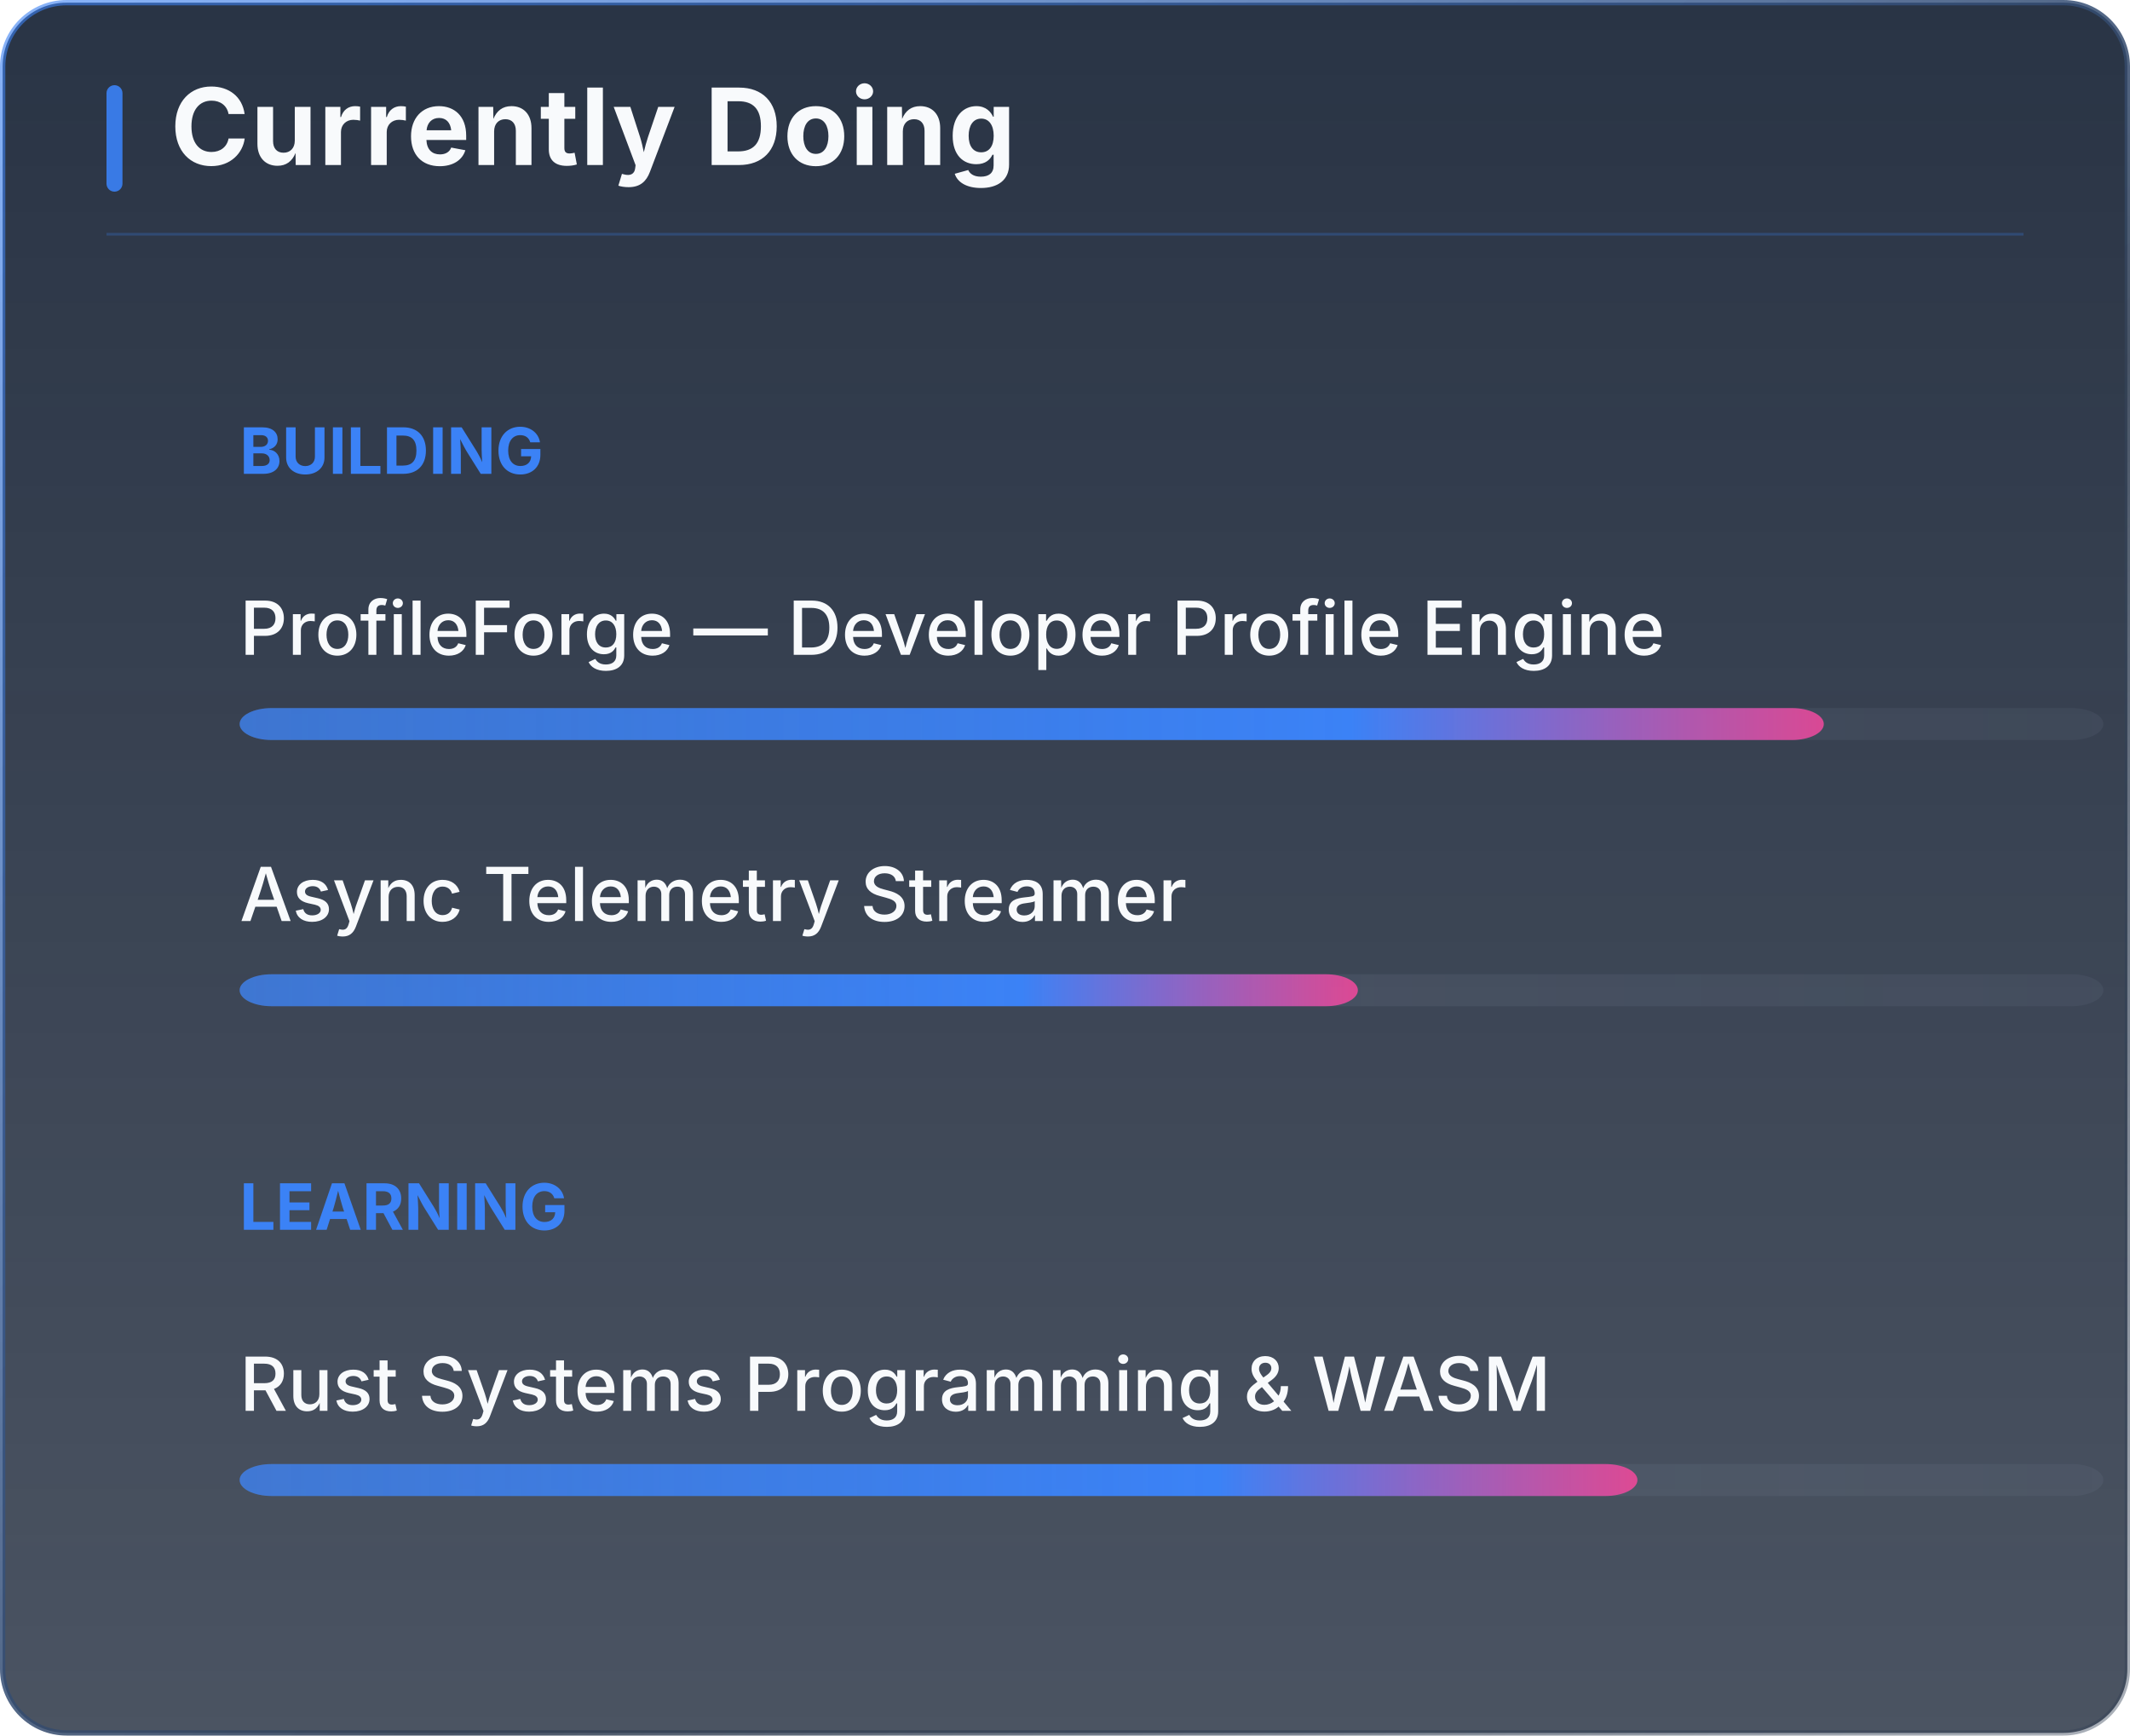
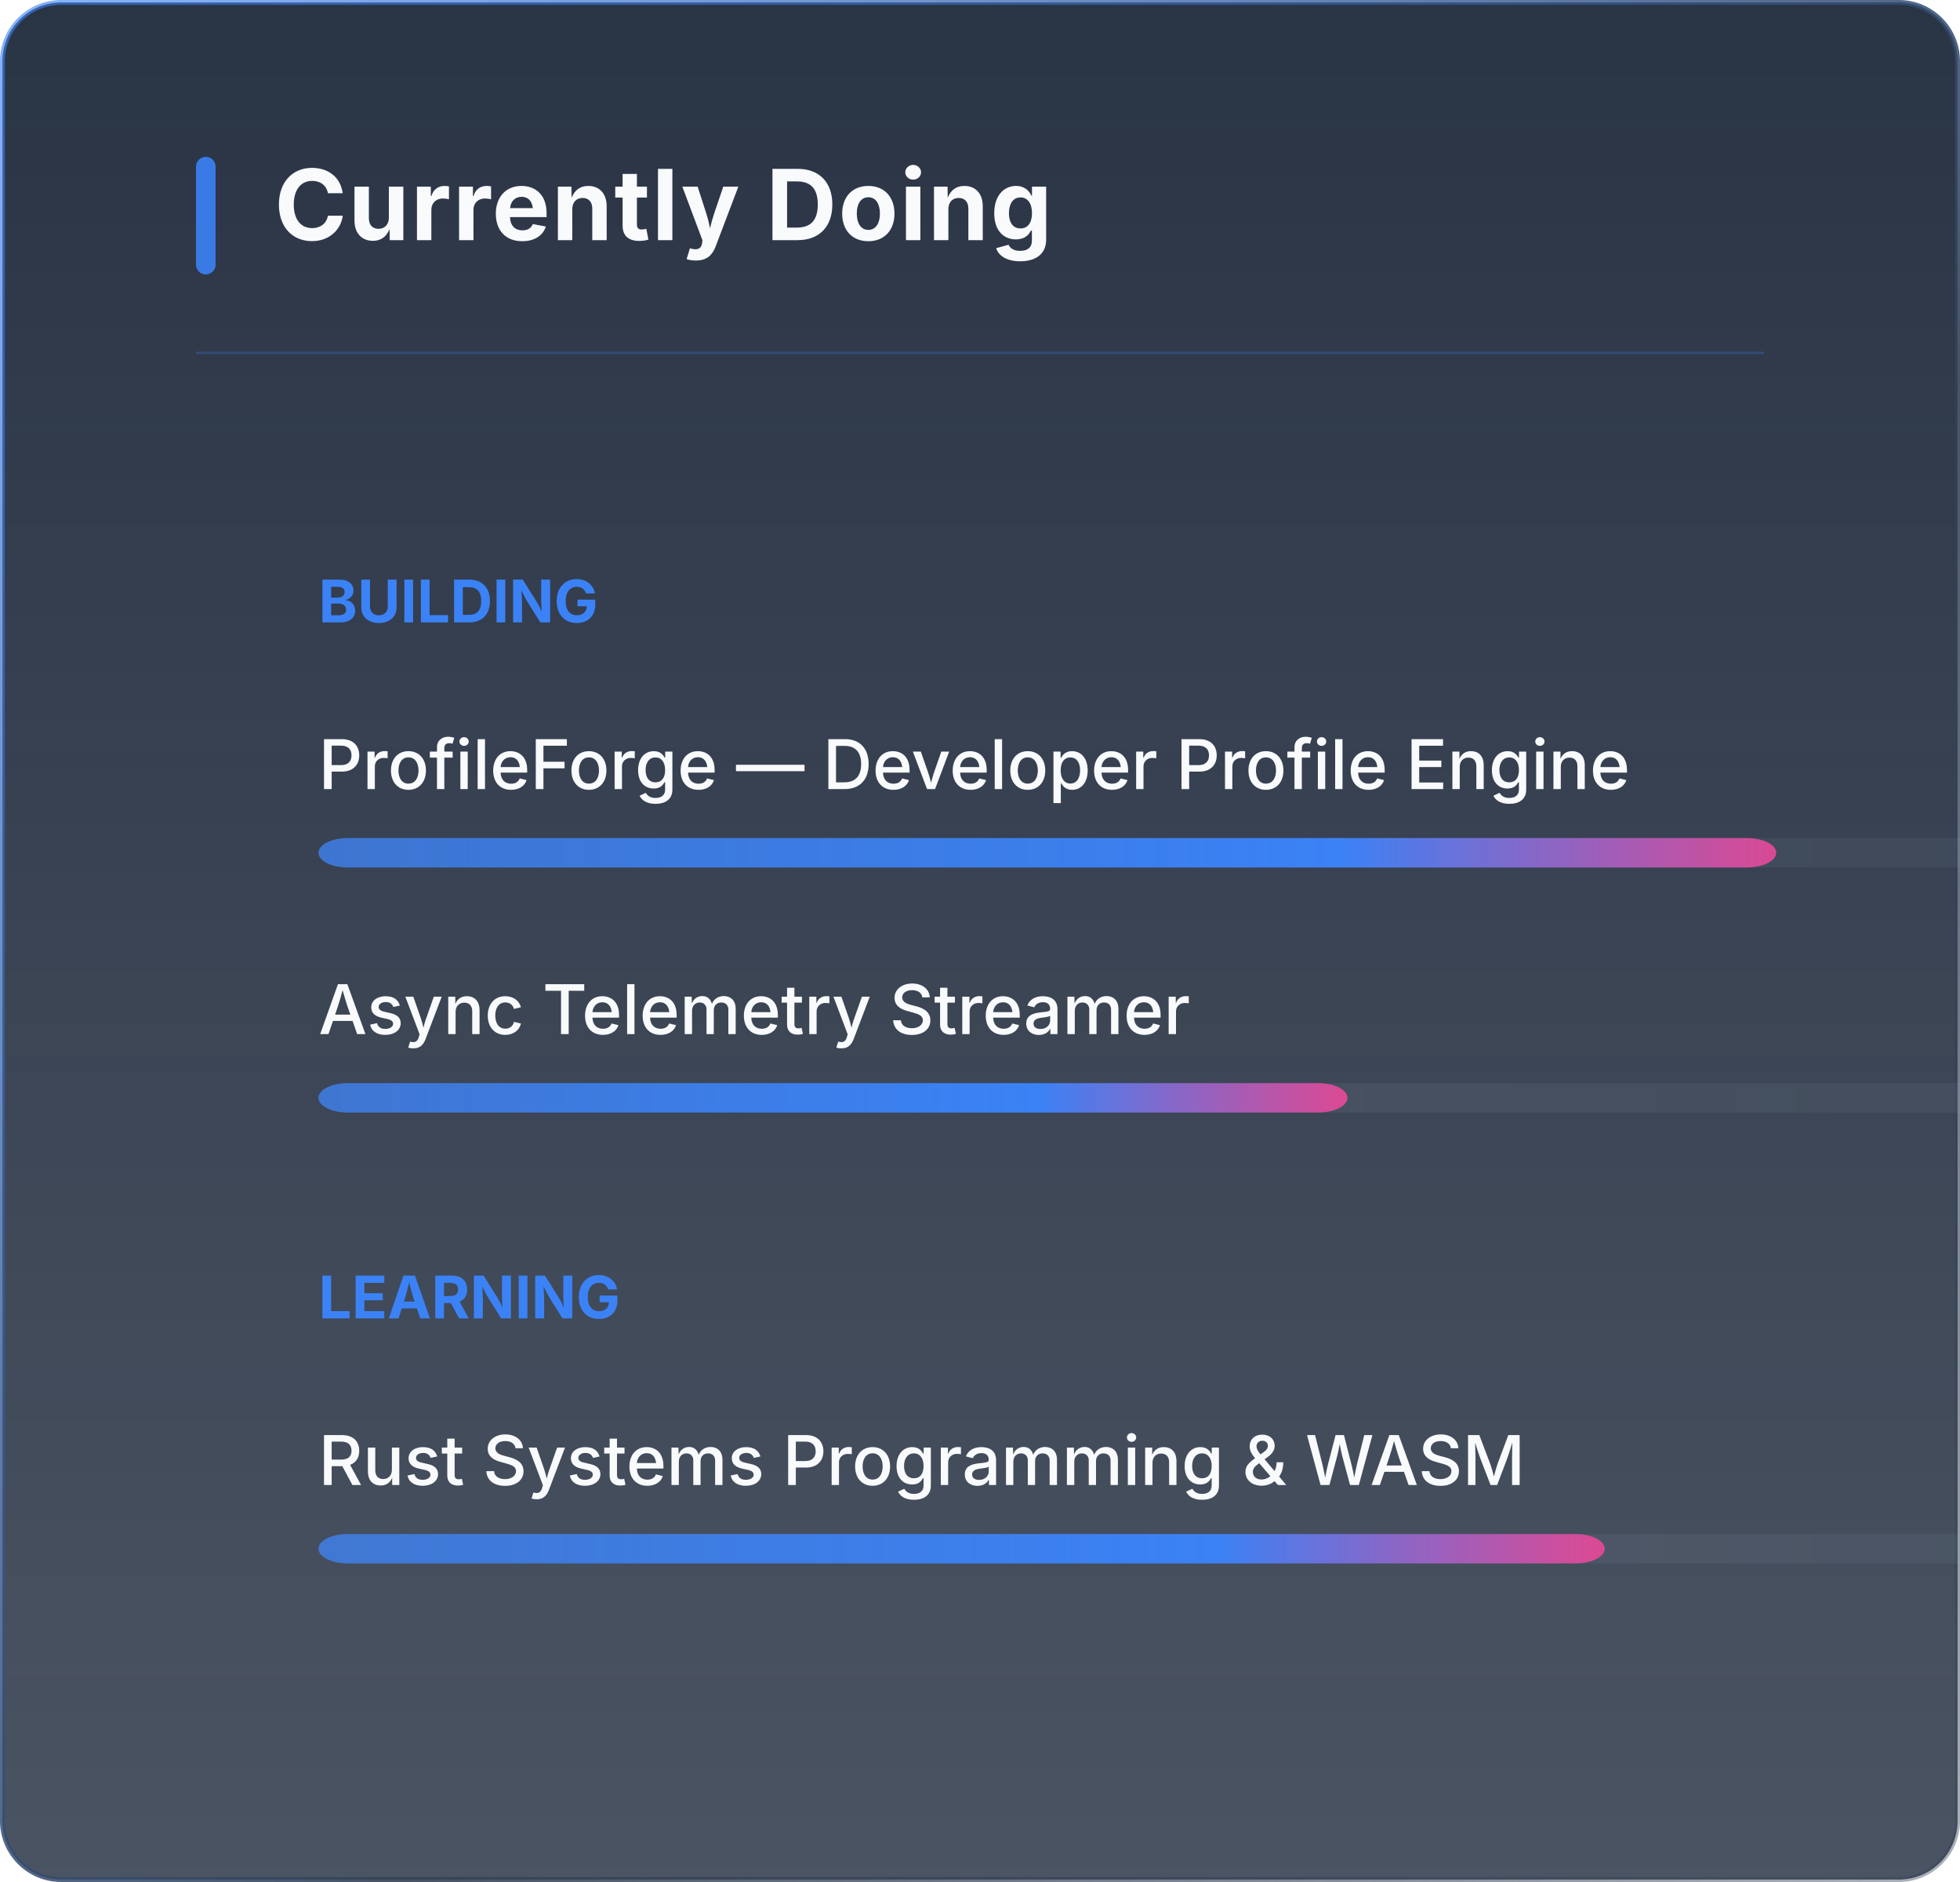
- <svg xmlns="http://www.w3.org/2000/svg" width="400" height="326" viewBox="0 0 400 326" role="img">
+ <svg xmlns="http://www.w3.org/2000/svg" width="400" height="384" viewBox="0 0 400 384" role="img">
  <defs>
    <linearGradient id="pf-progress-grad" x1="0%" y1="0%" x2="100%" y2="0%">
      <stop offset="0%" stop-color="#3B82F6" stop-opacity="0.75" />
      <stop offset="70%" stop-color="#3B82F6" />
      <stop offset="100%" stop-color="#EC4899" stop-opacity="0.9" />
    </linearGradient>
    <linearGradient id="pf-card-border" x1="0%" y1="0%" x2="100%" y2="100%">
      <stop offset="0%" stop-color="#3B82F6" stop-opacity="0.6" />
      <stop offset="60%" stop-color="#334155" stop-opacity="0.9" />
      <stop offset="100%" stop-color="#334155" stop-opacity="0.4" />
    </linearGradient>
    <linearGradient id="pf-card-bg" x1="0%" y1="0%" x2="0%" y2="100%">
      <stop offset="0%" stop-color="#1E293B" stop-opacity="0.95" />
      <stop offset="100%" stop-color="#1E293B" stop-opacity="0.8" />
    </linearGradient>
    <linearGradient id="pf-card-gradient" x1="0%" y1="0%" x2="100%" y2="0%">
      <stop offset="0%" stop-color="#3b0918" />
      <stop offset="50%" stop-color="#1e1333" />
      <stop offset="100%" stop-color="#091629" />
    </linearGradient>
    <linearGradient id="pf-track-bg" x1="0%" y1="0%" x2="100%" y2="0%">
      <stop offset="0%" stop-color="#94A3B8" stop-opacity="0.15" />
      <stop offset="100%" stop-color="#94A3B8" stop-opacity="0.08" />
    </linearGradient>
    <linearGradient id="pf-badge-0" x1="0%" y1="0%" x2="100%" y2="100%">
      <stop offset="0%" stop-color="#3B82F6" stop-opacity="0.25" />
      <stop offset="100%" stop-color="#3B82F6" stop-opacity="0.1" />
    </linearGradient>
    <linearGradient id="pf-badge-1" x1="0%" y1="0%" x2="100%" y2="100%">
      <stop offset="0%" stop-color="#10B981" stop-opacity="0.25" />
      <stop offset="100%" stop-color="#10B981" stop-opacity="0.1" />
    </linearGradient>
    <linearGradient id="pf-badge-2" x1="0%" y1="0%" x2="100%" y2="100%">
      <stop offset="0%" stop-color="#8B5CF6" stop-opacity="0.25" />
      <stop offset="100%" stop-color="#8B5CF6" stop-opacity="0.1" />
    </linearGradient>
    <linearGradient id="pf-badge-3" x1="0%" y1="0%" x2="100%" y2="100%">
      <stop offset="0%" stop-color="#F59E0B" stop-opacity="0.25" />
      <stop offset="100%" stop-color="#F59E0B" stop-opacity="0.1" />
    </linearGradient>
    <linearGradient id="pf-badge-4" x1="0%" y1="0%" x2="100%" y2="100%">
      <stop offset="0%" stop-color="#EF4444" stop-opacity="0.25" />
      <stop offset="100%" stop-color="#EF4444" stop-opacity="0.1" />
    </linearGradient>
    <linearGradient id="pf-badge-5" x1="0%" y1="0%" x2="100%" y2="100%">
      <stop offset="0%" stop-color="#06B6D4" stop-opacity="0.25" />
      <stop offset="100%" stop-color="#06B6D4" stop-opacity="0.1" />
    </linearGradient>
    <linearGradient id="pf-badge-6" x1="0%" y1="0%" x2="100%" y2="100%">
      <stop offset="0%" stop-color="#EC4899" stop-opacity="0.25" />
      <stop offset="100%" stop-color="#EC4899" stop-opacity="0.1" />
    </linearGradient>
    <linearGradient id="pf-badge-7" x1="0%" y1="0%" x2="100%" y2="100%">
      <stop offset="0%" stop-color="#84CC16" stop-opacity="0.25" />
      <stop offset="100%" stop-color="#84CC16" stop-opacity="0.1" />
    </linearGradient>
  </defs>
-   <svg x="0" y="0" width="400" height="326" viewBox="0 0 400 326" fill="none" role="group">
-     <rect x="0.5" y="0.5" width="399" height="325" fill="url(#pf-card-bg)" stroke="url(#pf-card-border)" stroke-width="1" rx="12" />
-     <rect x="20" y="16" width="3" height="20" rx="1.5" fill="#3B82F6" opacity="0.9" />
-     <text x="32" y="31" font-family="Inter, sans-serif" font-size="20" font-weight="700" fill="#F8FAFC" letter-spacing="0.3">Currently Doing</text>
-     <line x1="20" y1="44" x2="380" y2="44" stroke="#3B82F6" stroke-width="0.5" stroke-opacity="0.25" />
-     <text x="45" y="89" font-family="Inter, sans-serif" font-size="12" font-weight="700" fill="#3B82F6">BUILDING</text>
-     <text x="45" y="123" font-family="Inter, sans-serif" font-size="14" font-weight="500" fill="#F8FAFC">ProfileForge — Developer Profile Engine</text>
+   <svg x="0" y="0" width="400" height="384" viewBox="0 0 400 384" fill="none" role="group">
+     <rect x="0.5" y="0.5" width="399" height="383" fill="url(#pf-card-bg)" stroke="url(#pf-card-border)" stroke-width="1" rx="12" />
+     <rect x="40" y="32" width="4" height="24" rx="2" fill="#3B82F6" opacity="0.9" />
+     <text x="56" y="49" font-family="Inter, sans-serif" font-size="20" font-weight="700" fill="#F8FAFC" letter-spacing="0.3">Currently Doing</text>
+     <line x1="40" y1="72" x2="360" y2="72" stroke="#3B82F6" stroke-width="0.5" stroke-opacity="0.25" />
+     <text x="65" y="127" font-family="Inter, sans-serif" font-size="12" font-weight="700" fill="#3B82F6">BUILDING</text>
+     <text x="65" y="161" font-family="Inter, sans-serif" font-size="14" font-weight="500" fill="#F8FAFC">ProfileForge — Developer Profile Engine</text>
    <g role="meter" aria-valuenow="85" aria-valuemin="0" aria-valuemax="100">
-       <rect x="45" y="133" width="350" height="6" fill="url(#pf-track-bg)" rx="6" />
-       <rect x="45" y="133" width="297.5" height="6" fill="url(#pf-progress-grad)" rx="6">
+       <rect x="65" y="171" width="350" height="6" fill="url(#pf-track-bg)" rx="6" />
+       <rect x="65" y="171" width="297.5" height="6" fill="url(#pf-progress-grad)" rx="6">
        <animate attributeName="width" from="0" to="297.5" dur="1.28s" calcMode="spline" keySplines="0.25 0.1 0.25 1" fill="freeze" />
      </rect>
    </g>
-     <text x="45" y="173" font-family="Inter, sans-serif" font-size="14" font-weight="500" fill="#F8FAFC">Async Telemetry Streamer</text>
+     <text x="65" y="211" font-family="Inter, sans-serif" font-size="14" font-weight="500" fill="#F8FAFC">Async Telemetry Streamer</text>
    <g role="meter" aria-valuenow="60" aria-valuemin="0" aria-valuemax="100">
-       <rect x="45" y="183" width="350" height="6" fill="url(#pf-track-bg)" rx="6" />
-       <rect x="45" y="183" width="210.0" height="6" fill="url(#pf-progress-grad)" rx="6">
+       <rect x="65" y="221" width="350" height="6" fill="url(#pf-track-bg)" rx="6" />
+       <rect x="65" y="221" width="210.0" height="6" fill="url(#pf-progress-grad)" rx="6">
        <animate attributeName="width" from="0" to="210.0" dur="1.08s" calcMode="spline" keySplines="0.25 0.1 0.25 1" fill="freeze" />
      </rect>
    </g>
-     <text x="45" y="231" font-family="Inter, sans-serif" font-size="12" font-weight="700" fill="#3B82F6">LEARNING</text>
-     <text x="45" y="265" font-family="Inter, sans-serif" font-size="14" font-weight="500" fill="#F8FAFC">Rust Systems Programming &amp; WASM</text>
+     <text x="65" y="269" font-family="Inter, sans-serif" font-size="12" font-weight="700" fill="#3B82F6">LEARNING</text>
+     <text x="65" y="303" font-family="Inter, sans-serif" font-size="14" font-weight="500" fill="#F8FAFC">Rust Systems Programming &amp; WASM</text>
    <g role="meter" aria-valuenow="75" aria-valuemin="0" aria-valuemax="100">
-       <rect x="45" y="275" width="350" height="6" fill="url(#pf-track-bg)" rx="6" />
-       <rect x="45" y="275" width="262.5" height="6" fill="url(#pf-progress-grad)" rx="6">
+       <rect x="65" y="313" width="350" height="6" fill="url(#pf-track-bg)" rx="6" />
+       <rect x="65" y="313" width="262.5" height="6" fill="url(#pf-progress-grad)" rx="6">
        <animate attributeName="width" from="0" to="262.5" dur="1.20s" calcMode="spline" keySplines="0.25 0.1 0.25 1" fill="freeze" />
      </rect>
    </g>
  </svg>
</svg>
